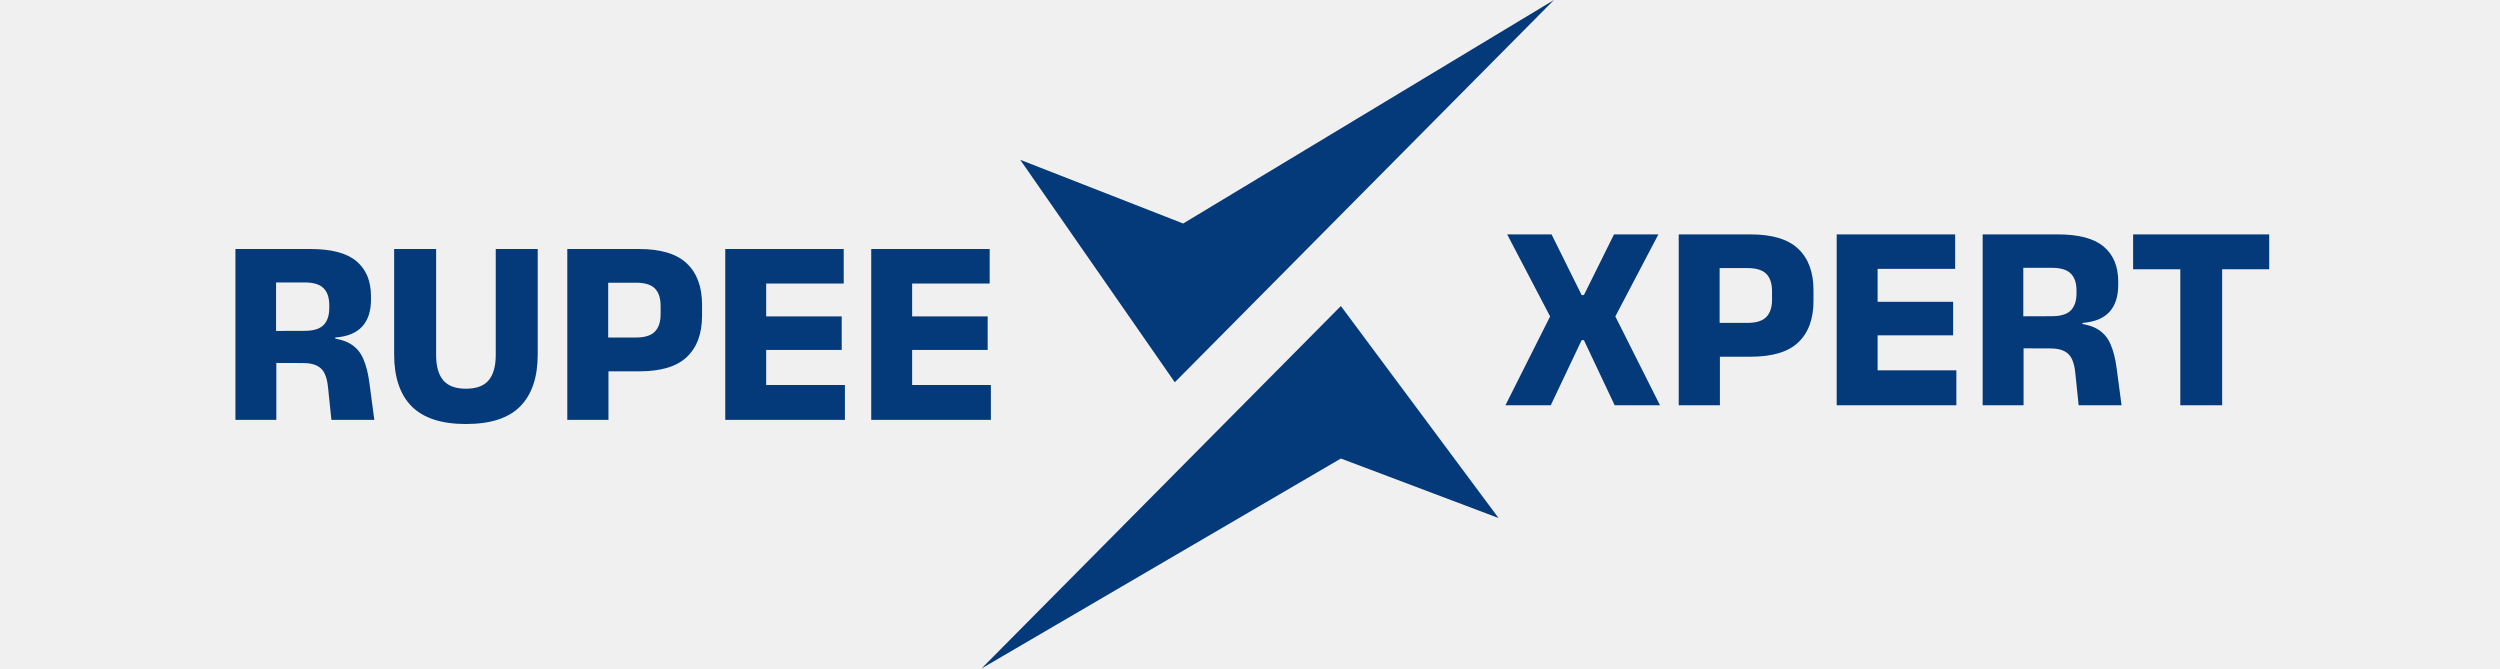
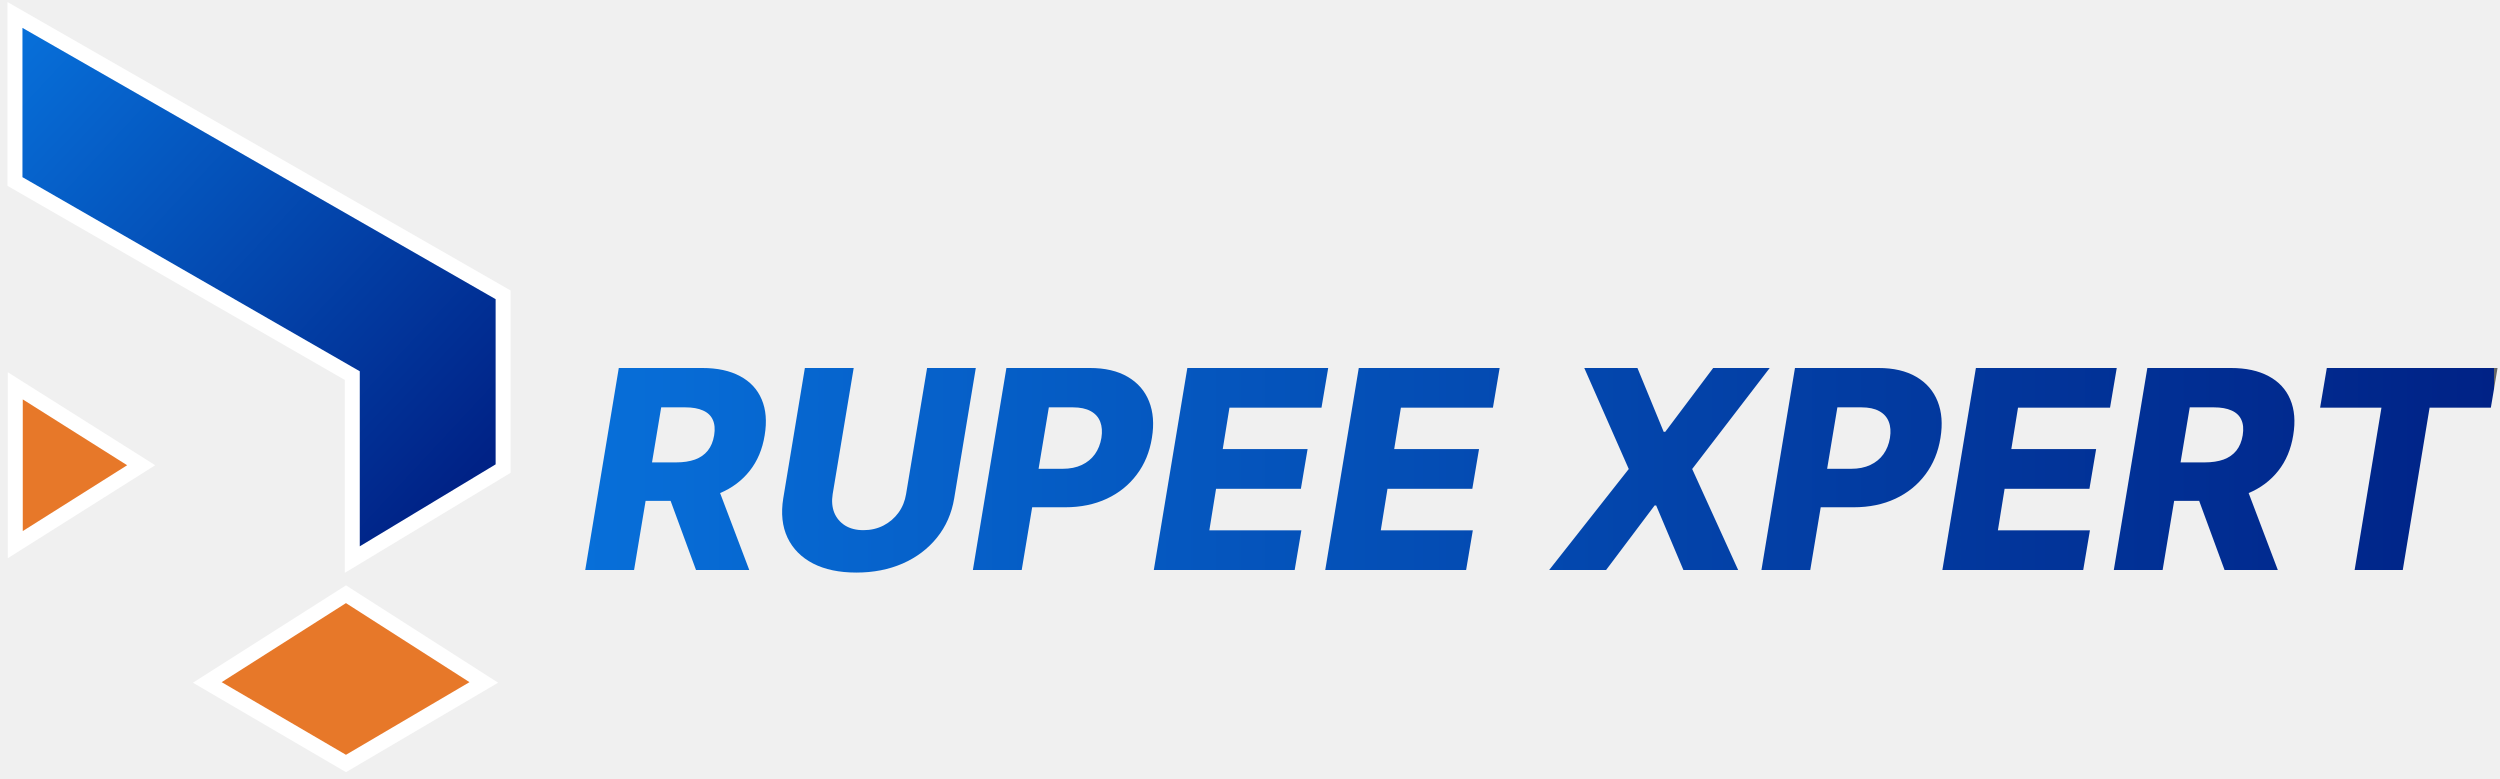
- <svg xmlns="http://www.w3.org/2000/svg" width="187" height="50" viewBox="0 0 987 320" fill="none">
-   <path d="M461.5 107L383.5 76.5L457.5 183L639 0L461.5 107Z" fill="#043A7A" />
-   <path d="M612.5 248L537 146.5L365 320L537 219.5L612.5 248Z" fill="#043A7A" />
-   <path d="M53.751 201L52.151 185.576C51.895 182.845 51.362 180.627 50.551 178.92C49.74 177.171 48.503 175.891 46.839 175.08C45.175 174.227 42.956 173.8 40.183 173.8L21.687 173.736V158.44L40.951 158.376C45.132 158.376 48.14 157.459 49.975 155.624C51.81 153.789 52.727 151.037 52.727 147.368V146.088C52.727 142.461 51.81 139.752 49.975 137.96C48.183 136.125 45.154 135.208 40.887 135.208H21.559V119.208H43.767C53.794 119.208 61.111 121.149 65.719 125.032C70.37 128.915 72.695 134.504 72.695 141.8V143.464C72.695 148.968 71.287 153.256 68.471 156.328C65.655 159.4 61.367 161.149 55.607 161.576V164.392L51.511 161.64C56.46 161.981 60.3 163.005 63.031 164.712C65.762 166.419 67.767 168.808 69.047 171.88C70.37 174.909 71.33 178.685 71.927 183.208L74.295 201H53.751ZM7.799 201V119.208H27.255V163.944L27.383 171.368V201H7.799ZM118.152 202.984C106.461 202.984 97.8 200.168 92.168 194.536C86.579 188.861 83.784 180.563 83.784 169.64V119.208H103.88V170.024C103.88 175.315 105.011 179.325 107.272 182.056C109.576 184.744 113.203 186.088 118.152 186.088C123.144 186.088 126.771 184.744 129.032 182.056C131.293 179.325 132.424 175.315 132.424 170.024V119.208H152.52V169.64C152.52 180.563 149.725 188.861 144.136 194.536C138.589 200.168 129.928 202.984 118.152 202.984ZM180.114 177.768V161.576H199.506C203.687 161.576 206.695 160.659 208.53 158.824C210.407 156.947 211.346 154.152 211.346 150.44V146.472C211.346 142.717 210.429 139.923 208.594 138.088C206.759 136.253 203.751 135.336 199.57 135.336H180.05V119.208H201.042C211.453 119.208 219.069 121.512 223.89 126.12C228.754 130.728 231.186 137.32 231.186 145.896V151.08C231.186 159.699 228.754 166.312 223.89 170.92C219.069 175.485 211.474 177.768 201.106 177.768H180.114ZM166.674 201V119.208H186.258V166.12L186.386 175.208V201H166.674ZM242.299 201V119.208H261.883V201H242.299ZM248.123 201V184.296H299.579V201H248.123ZM253.755 167.528V151.464H298.043V167.528H253.755ZM248.059 135.72V119.208H299.003V135.72H248.059ZM312.174 201V119.208H331.758V201H312.174ZM317.998 201V184.296H369.454V201H317.998ZM323.63 167.528V151.464H367.918V167.528H323.63ZM317.934 135.72V119.208H368.878V135.72H317.934Z" fill="#043A7A" />
-   <path d="M615.785 194L638.249 149.328V153.552L616.617 112.208H637.865L652.265 141.264H653.353L667.753 112.208H689.001L667.305 153.552V149.328L689.769 194H668.073L653.353 162.832H652.265L637.481 194H615.785ZM712.177 170.768V154.576H731.569C735.75 154.576 738.758 153.659 740.593 151.824C742.47 149.947 743.409 147.152 743.409 143.44V139.472C743.409 135.717 742.491 132.923 740.657 131.088C738.822 129.253 735.814 128.336 731.633 128.336H712.113V112.208H733.105C743.515 112.208 751.131 114.512 755.952 119.12C760.817 123.728 763.249 130.32 763.249 138.896V144.08C763.249 152.699 760.817 159.312 755.952 163.92C751.131 168.485 743.537 170.768 733.169 170.768H712.177ZM698.737 194V112.208H718.321V159.12L718.449 168.208V194H698.737ZM774.362 194V112.208H793.946V194H774.362ZM780.186 194V177.296H831.642V194H780.186ZM785.818 160.528V144.464H830.106V160.528H785.818ZM780.122 128.72V112.208H831.066V128.72H780.122ZM890.189 194L888.589 178.576C888.333 175.845 887.799 173.627 886.989 171.92C886.178 170.171 884.941 168.891 883.277 168.08C881.613 167.227 879.394 166.8 876.621 166.8L858.125 166.736V151.44L877.389 151.376C881.57 151.376 884.578 150.459 886.413 148.624C888.247 146.789 889.165 144.037 889.165 140.368V139.088C889.165 135.461 888.247 132.752 886.413 130.96C884.621 129.125 881.591 128.208 877.325 128.208H857.997V112.208H880.205C890.231 112.208 897.549 114.149 902.157 118.032C906.807 121.915 909.132 127.504 909.132 134.8V136.464C909.132 141.968 907.725 146.256 904.909 149.328C902.093 152.4 897.805 154.149 892.045 154.576V157.392L887.949 154.64C892.898 154.981 896.738 156.005 899.469 157.712C902.199 159.419 904.205 161.808 905.485 164.88C906.807 167.909 907.767 171.685 908.365 176.208L910.733 194H890.189ZM844.237 194V112.208H863.693V156.944L863.821 164.368V194H844.237ZM938.858 194V116.048H958.89V194H938.858ZM916.266 128.912V112.208H981.418V128.912H916.266Z" fill="#043A7A" />
+ <svg xmlns="http://www.w3.org/2000/svg" width="167" height="52" viewBox="0 0 167 52" fill="none">
+   <path d="M39.094 38.077L41.335 24.582H46.909C47.919 24.582 48.763 24.764 49.439 25.129C50.116 25.489 50.597 26.008 50.882 26.684C51.168 27.356 51.234 28.153 51.08 29.076C50.931 30.007 50.597 30.8 50.078 31.454C49.564 32.105 48.901 32.601 48.089 32.944C47.28 33.286 46.362 33.458 45.334 33.458H41.809L42.244 30.888H45.163C45.651 30.888 46.072 30.824 46.428 30.697C46.784 30.565 47.067 30.367 47.278 30.104C47.493 29.836 47.636 29.493 47.706 29.076C47.772 28.659 47.741 28.314 47.614 28.041C47.491 27.765 47.274 27.558 46.962 27.422C46.654 27.281 46.259 27.211 45.776 27.211H44.168L42.356 38.077H39.094ZM47.713 31.909L50.052 38.077H46.494L44.227 31.909H47.713ZM61.929 24.582H65.184L63.741 33.286C63.574 34.292 63.19 35.169 62.588 35.915C61.99 36.658 61.228 37.233 60.301 37.642C59.375 38.046 58.342 38.248 57.205 38.248C56.062 38.248 55.098 38.046 54.312 37.642C53.526 37.233 52.957 36.658 52.605 35.915C52.254 35.169 52.159 34.292 52.322 33.286L53.765 24.582H57.027L55.623 33.003C55.548 33.469 55.584 33.884 55.729 34.248C55.878 34.609 56.12 34.894 56.453 35.105C56.787 35.311 57.196 35.415 57.679 35.415C58.167 35.415 58.612 35.311 59.017 35.105C59.421 34.894 59.755 34.609 60.018 34.248C60.282 33.884 60.451 33.469 60.526 33.003L61.929 24.582ZM64.988 38.077L67.228 24.582H72.803C73.813 24.582 74.654 24.777 75.326 25.169C75.999 25.559 76.475 26.106 76.756 26.809C77.037 27.512 77.101 28.327 76.947 29.254C76.798 30.189 76.462 31.004 75.939 31.698C75.421 32.392 74.753 32.931 73.936 33.313C73.119 33.695 72.19 33.886 71.149 33.886H67.716L68.144 31.316H70.978C71.474 31.316 71.902 31.23 72.263 31.059C72.627 30.888 72.919 30.648 73.139 30.341C73.358 30.033 73.504 29.671 73.574 29.254C73.64 28.836 73.613 28.476 73.495 28.173C73.376 27.866 73.163 27.628 72.856 27.462C72.552 27.295 72.157 27.211 71.669 27.211H70.062L68.25 38.077H64.988ZM77.074 38.077L79.314 24.582H88.724L88.276 27.231H82.128L81.68 29.998H87.347L86.899 32.654H81.232L80.784 35.428H86.932L86.484 38.077H77.074ZM88.526 38.077L90.766 24.582H100.176L99.728 27.231H93.58L93.132 29.998H98.799L98.351 32.654H92.684L92.236 35.428H98.384L97.936 38.077H88.526ZM109.381 24.582L111.134 28.845H111.239L114.441 24.582H118.217L113.038 31.329L116.109 38.077H112.452L110.633 33.767H110.527L107.286 38.077H103.484L108.801 31.329L105.829 24.582H109.381ZM117.664 38.077L119.904 24.582H125.478C126.489 24.582 127.33 24.777 128.002 25.169C128.674 25.559 129.151 26.106 129.432 26.809C129.713 27.512 129.777 28.327 129.623 29.254C129.474 30.189 129.137 31.004 128.615 31.698C128.096 32.392 127.429 32.931 126.612 33.313C125.795 33.695 124.865 33.886 123.824 33.886H120.391L120.82 31.316H123.653C124.149 31.316 124.578 31.23 124.938 31.059C125.303 30.888 125.595 30.648 125.814 30.341C126.034 30.033 126.179 29.671 126.249 29.254C126.315 28.836 126.289 28.476 126.17 28.173C126.052 27.866 125.838 27.628 125.531 27.462C125.228 27.295 124.833 27.211 124.345 27.211H122.737L120.925 38.077H117.664ZM129.75 38.077L131.99 24.582H141.399L140.951 27.231H134.804L134.356 29.998H140.022L139.574 32.654H133.907L133.459 35.428H139.607L139.159 38.077H129.75ZM141.202 38.077L143.442 24.582H149.017C150.027 24.582 150.87 24.764 151.547 25.129C152.224 25.489 152.704 26.008 152.99 26.684C153.275 27.356 153.341 28.153 153.187 29.076C153.038 30.007 152.704 30.8 152.185 31.454C151.671 32.105 151.009 32.601 150.196 32.944C149.388 33.286 148.47 33.458 147.442 33.458H143.916L144.351 30.888H147.27C147.758 30.888 148.18 30.824 148.536 30.697C148.891 30.565 149.174 30.367 149.386 30.104C149.601 29.836 149.744 29.493 149.814 29.076C149.879 28.659 149.849 28.314 149.722 28.041C149.599 27.765 149.381 27.558 149.069 27.422C148.761 27.281 148.366 27.211 147.883 27.211H146.275L144.463 38.077H141.202ZM149.82 31.909L152.159 38.077H148.601L146.335 31.909H149.82ZM154.983 27.231L155.431 24.582H166.836L166.389 27.231H162.297L160.505 38.077H157.289L159.081 27.231H154.983Z" fill="url(#paint0_linear_23_12)" />
+   <path d="M13.847 45.586L23.111 39.695L32.317 45.586L23.111 51L13.847 45.586Z" fill="#E77829" stroke="white" />
+   <path d="M1.021 25.773L9.43 31.078L1.021 36.382V25.773Z" fill="#E77829" stroke="white" />
+   <path d="M23.533 25.405V25.09L23.259 24.933L1 12.124L1 1L33.608 19.695V31.301L23.533 37.379V25.405Z" fill="url(#paint1_linear_23_12)" stroke="white" />
+   <defs>
+     <linearGradient id="paint0_linear_23_12" x1="38.916" y1="30.982" x2="166.619" y2="30.982" gradientUnits="userSpaceOnUse">
+       <stop stop-color="#076FD9" />
+       <stop offset="1" stop-color="#002286" />
+       <stop offset="1" stop-color="#666666" />
+     </linearGradient>
+     <linearGradient id="paint1_linear_23_12" x1="0.171" y1="4.135" x2="30.659" y2="32.496" gradientUnits="userSpaceOnUse">
+       <stop stop-color="#076FD9" />
+       <stop offset="1" stop-color="#002286" />
+     </linearGradient>
+   </defs>
</svg>
